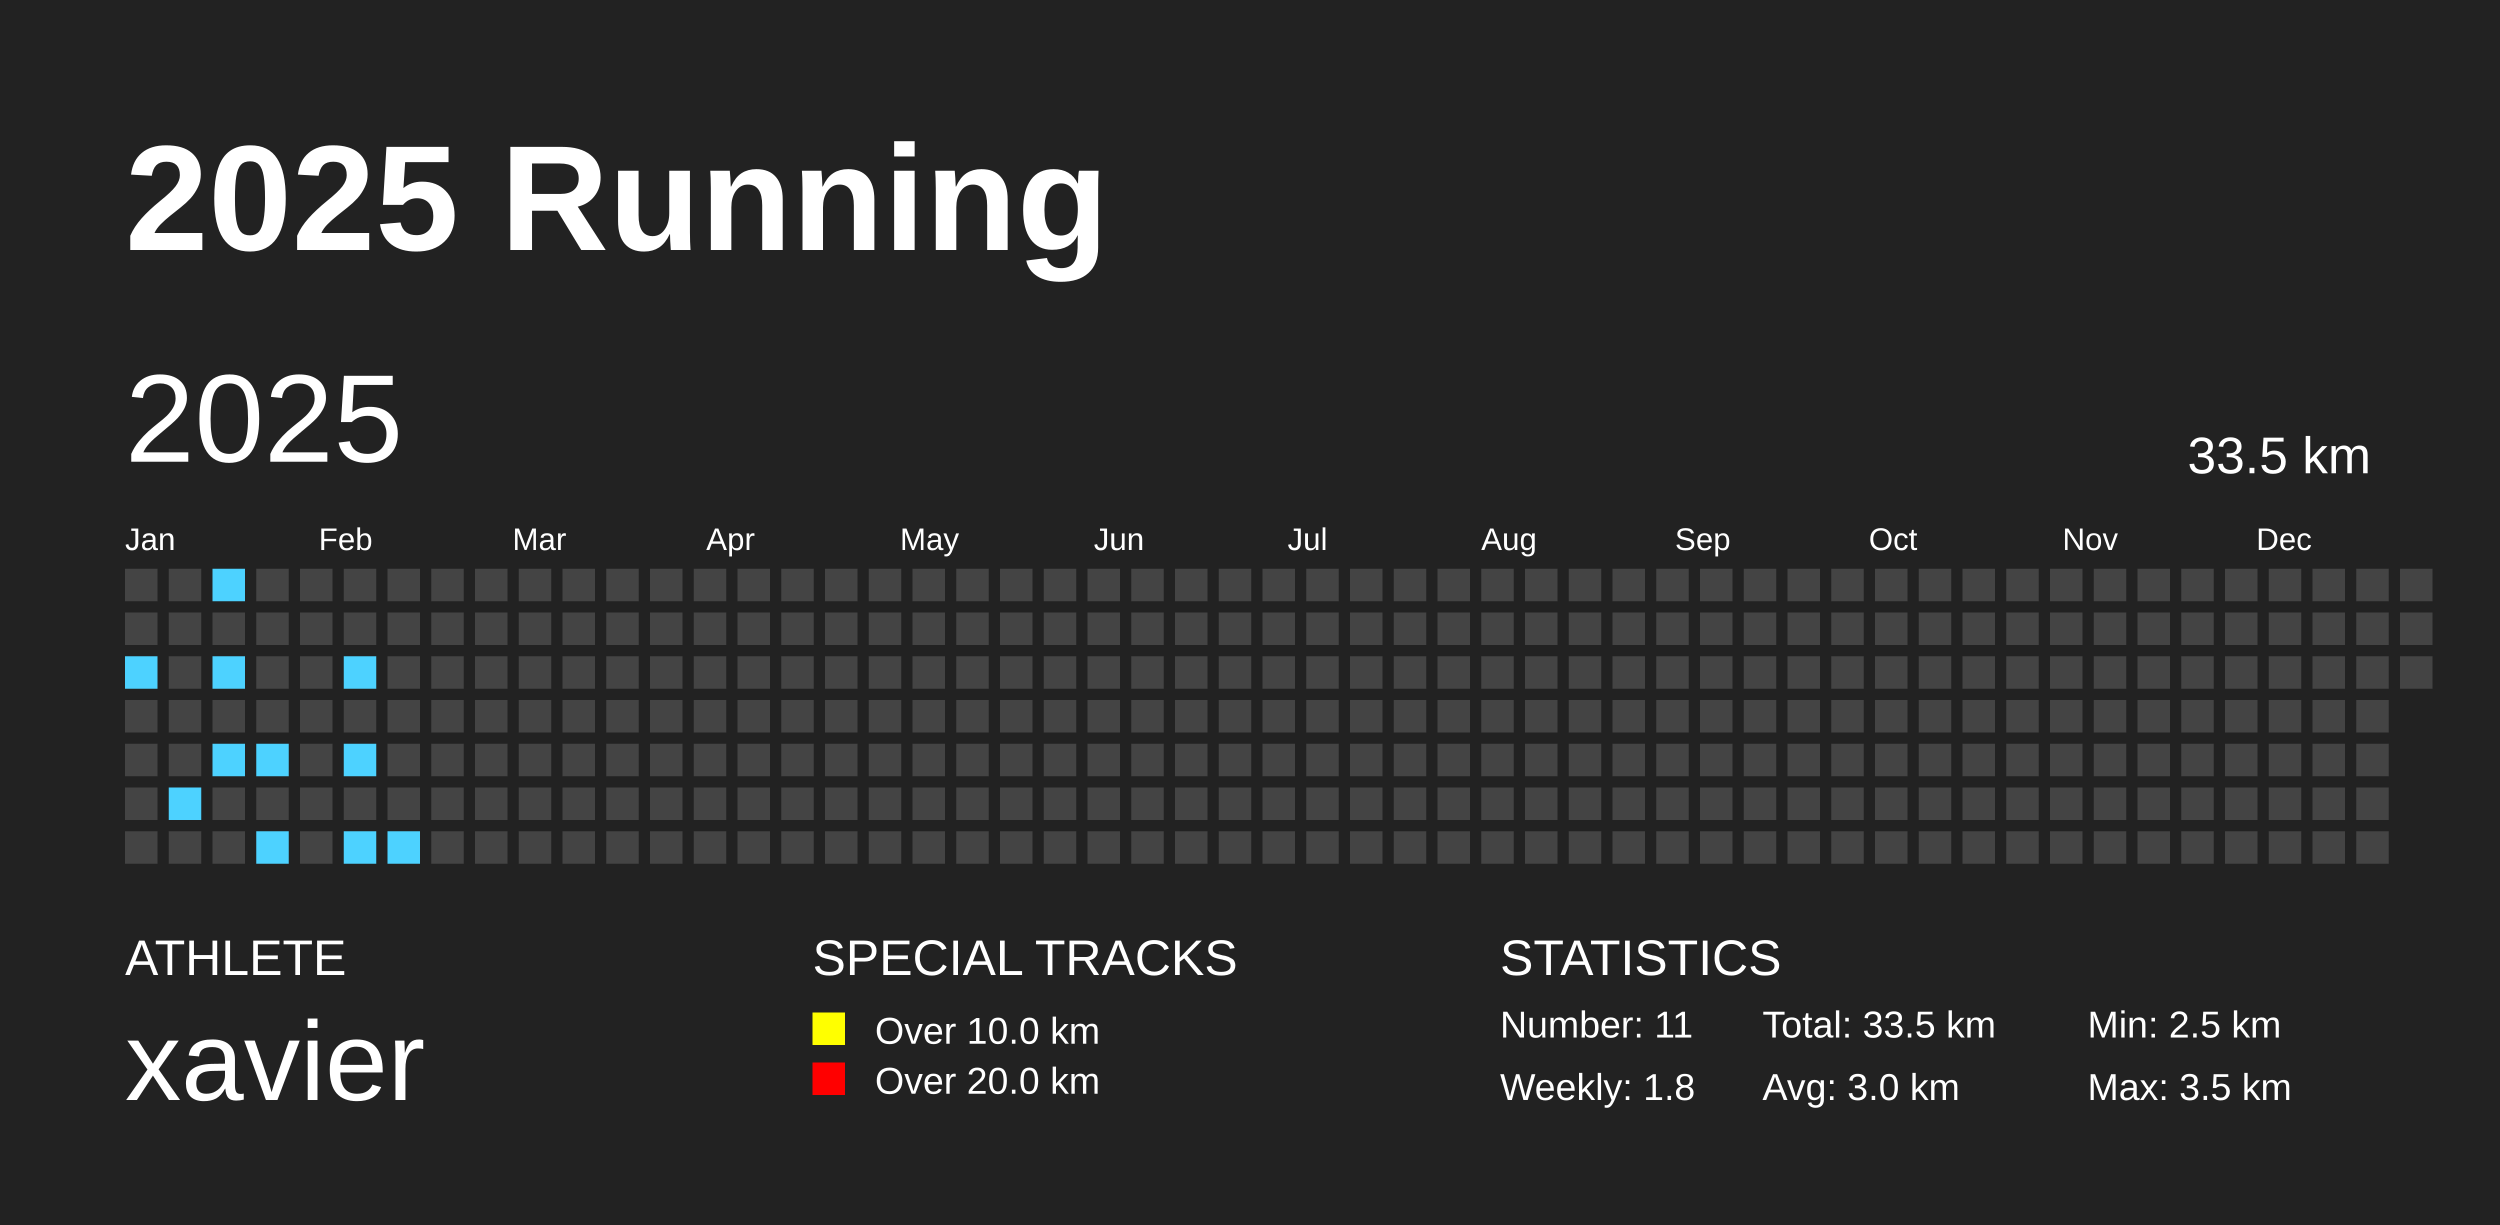
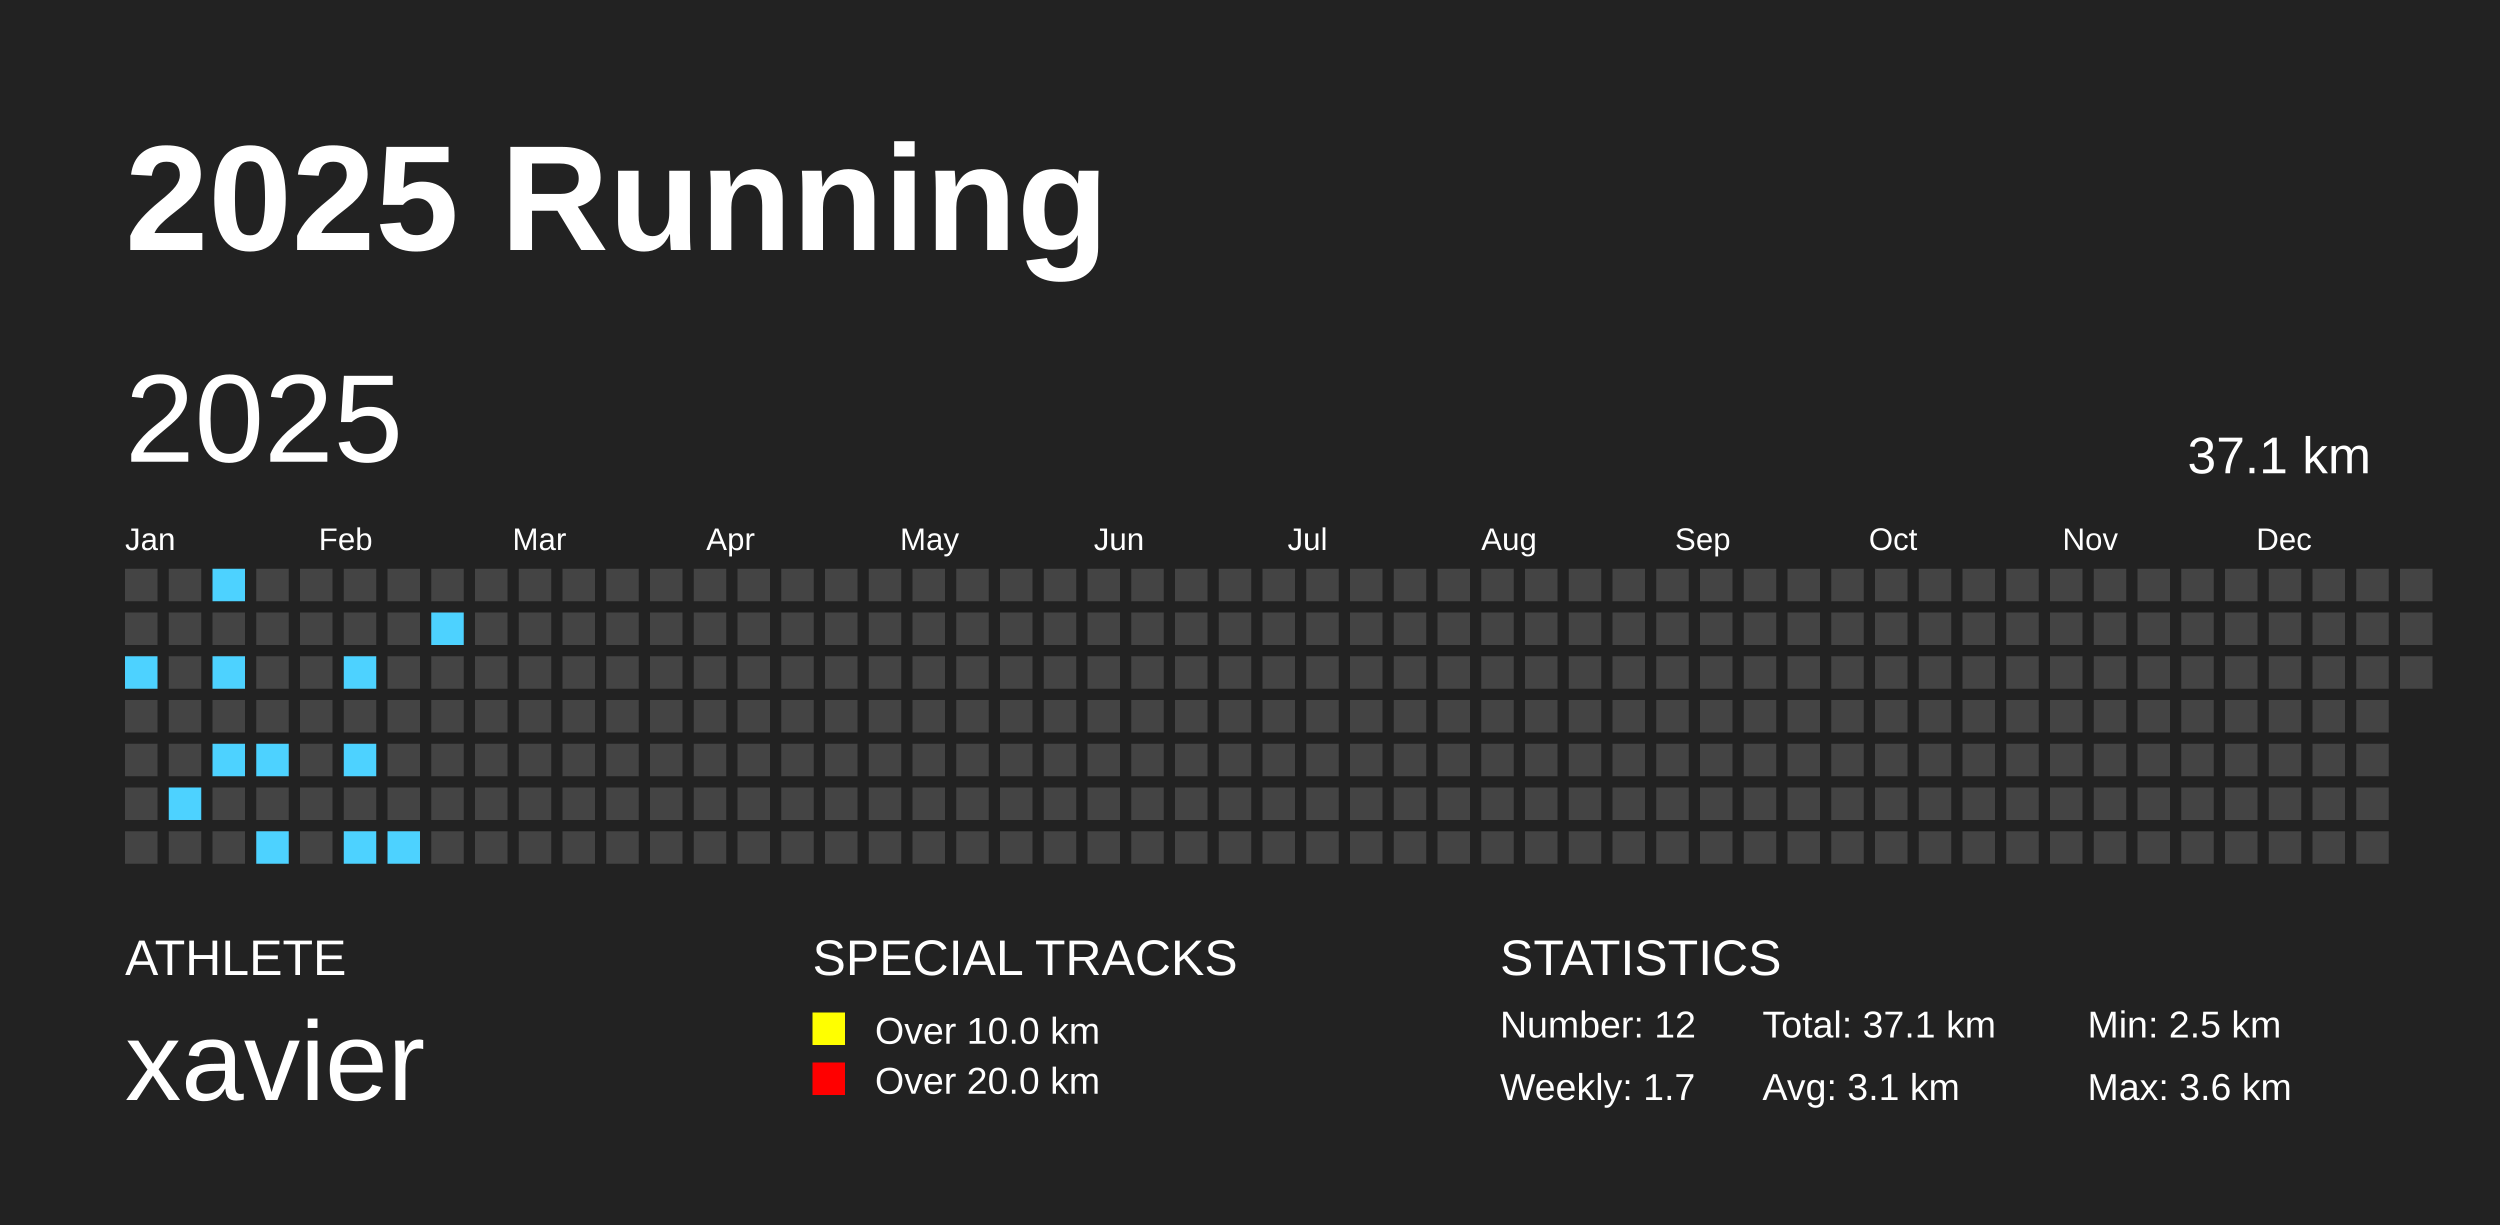
<svg xmlns="http://www.w3.org/2000/svg" baseProfile="full" height="98mm" version="1.1" viewBox="0,0,200,98" width="200mm">
  <defs />
  <rect fill="#222222" height="98" width="200" x="0" y="0" />
  <text fill="#FFFFFF" style="font-size:12px; font-family:Arial; font-weight:bold;" x="10" y="20">2025 Running</text>
  <text fill="#FFFFFF" style="font-size:4px; font-family:Arial" x="10" y="78">ATHLETE</text>
  <text fill="#FFFFFF" style="font-size:9px; font-family:Arial" x="10" y="88">xavier</text>
  <text fill="#FFFFFF" style="font-size:4px; font-family:Arial" x="65" y="78">SPECIAL TRACKS</text>
  <rect fill="yellow" height="2.6" width="2.6" x="65" y="81" />
  <text fill="#FFFFFF" style="font-size:3px; font-family:Arial" x="70" y="83.5">Over 10.0 km</text>
  <rect fill="red" height="2.6" width="2.6" x="65" y="85" />
  <text fill="#FFFFFF" style="font-size:3px; font-family:Arial" x="70" y="87.5">Over 20.0 km</text>
  <text fill="#FFFFFF" style="font-size:4px; font-family:Arial" x="120" y="78">STATISTICS</text>
-   <text fill="#FFFFFF" style="font-size:3px; font-family:Arial" x="120" y="83">Number: 11</text>
-   <text fill="#FFFFFF" style="font-size:3px; font-family:Arial" x="120" y="88">Weekly: 1.8</text>
-   <text fill="#FFFFFF" style="font-size:3px; font-family:Arial" x="141" y="83">Total: 33.5 km</text>
-   <text fill="#FFFFFF" style="font-size:3px; font-family:Arial" x="141" y="88">Avg: 3.0 km</text>
+   <text fill="#FFFFFF" style="font-size:3px; font-family:Arial" x="120" y="83">Number: 12</text>
+   <text fill="#FFFFFF" style="font-size:3px; font-family:Arial" x="120" y="88">Weekly: 1.7</text>
+   <text fill="#FFFFFF" style="font-size:3px; font-family:Arial" x="141" y="83">Total: 37.1 km</text>
+   <text fill="#FFFFFF" style="font-size:3px; font-family:Arial" x="141" y="88">Avg: 3.1 km</text>
  <text fill="#FFFFFF" style="font-size:3px; font-family:Arial" x="167" y="83">Min: 2.5 km</text>
-   <text fill="#FFFFFF" style="font-size:3px; font-family:Arial" x="167" y="88">Max: 3.5 km</text>
+   <text fill="#FFFFFF" style="font-size:3px; font-family:Arial" x="167" y="88">Max: 3.6 km</text>
  <text dominant-baseline="hanging" fill="#FFFFFF" style="font-size:10.0px; font-family:Arial;" x="10" y="30">2025</text>
-   <text dominant-baseline="hanging" fill="#FFFFFF" style="font-size:4.125px; font-family:Arial;" x="175" y="35">33.5 km</text>
+   <text dominant-baseline="hanging" fill="#FFFFFF" style="font-size:4.125px; font-family:Arial;" x="175" y="35">37.1 km</text>
  <text fill="#FFFFFF" style="font-size:2.5px; font-family:Arial" x="10.0" y="44">Jan</text>
  <text fill="#FFFFFF" style="font-size:2.5px; font-family:Arial" x="25.5" y="44">Feb</text>
  <text fill="#FFFFFF" style="font-size:2.5px; font-family:Arial" x="41.0" y="44">Mar</text>
  <text fill="#FFFFFF" style="font-size:2.5px; font-family:Arial" x="56.5" y="44">Apr</text>
  <text fill="#FFFFFF" style="font-size:2.5px; font-family:Arial" x="72.0" y="44">May</text>
  <text fill="#FFFFFF" style="font-size:2.5px; font-family:Arial" x="87.5" y="44">Jun</text>
  <text fill="#FFFFFF" style="font-size:2.5px; font-family:Arial" x="103.0" y="44">Jul</text>
  <text fill="#FFFFFF" style="font-size:2.5px; font-family:Arial" x="118.5" y="44">Aug</text>
  <text fill="#FFFFFF" style="font-size:2.5px; font-family:Arial" x="134.0" y="44">Sep</text>
  <text fill="#FFFFFF" style="font-size:2.5px; font-family:Arial" x="149.5" y="44">Oct</text>
  <text fill="#FFFFFF" style="font-size:2.5px; font-family:Arial" x="165.0" y="44">Nov</text>
  <text fill="#FFFFFF" style="font-size:2.5px; font-family:Arial" x="180.5" y="44">Dec</text>
  <rect fill="#444444" height="2.6" width="2.6" x="10.0" y="45.5" />
  <rect fill="#444444" height="2.6" width="2.6" x="10.0" y="49.0" />
  <rect fill="#4dd2ff" height="2.6" width="2.6" x="10.0" y="52.5" />
  <rect fill="#444444" height="2.6" width="2.6" x="10.0" y="56.0" />
  <rect fill="#444444" height="2.6" width="2.6" x="10.0" y="59.5" />
  <rect fill="#444444" height="2.6" width="2.6" x="10.0" y="63.0" />
  <rect fill="#444444" height="2.6" width="2.6" x="10.0" y="66.5" />
  <rect fill="#444444" height="2.6" width="2.6" x="13.5" y="45.5" />
  <rect fill="#444444" height="2.6" width="2.6" x="13.5" y="49.0" />
  <rect fill="#444444" height="2.6" width="2.6" x="13.5" y="52.5" />
  <rect fill="#444444" height="2.6" width="2.6" x="13.5" y="56.0" />
  <rect fill="#444444" height="2.6" width="2.6" x="13.5" y="59.5" />
  <rect fill="#4dd2ff" height="2.6" width="2.6" x="13.5" y="63.0" />
  <rect fill="#444444" height="2.6" width="2.6" x="13.5" y="66.5" />
  <rect fill="#4dd2ff" height="2.6" width="2.6" x="17.0" y="45.5" />
  <rect fill="#444444" height="2.6" width="2.6" x="17.0" y="49.0" />
  <rect fill="#4dd2ff" height="2.6" width="2.6" x="17.0" y="52.5" />
  <rect fill="#444444" height="2.6" width="2.6" x="17.0" y="56.0" />
  <rect fill="#4dd2ff" height="2.6" width="2.6" x="17.0" y="59.5" />
  <rect fill="#444444" height="2.6" width="2.6" x="17.0" y="63.0" />
  <rect fill="#444444" height="2.6" width="2.6" x="17.0" y="66.5" />
  <rect fill="#444444" height="2.6" width="2.6" x="20.5" y="45.5" />
  <rect fill="#444444" height="2.6" width="2.6" x="20.5" y="49.0" />
  <rect fill="#444444" height="2.6" width="2.6" x="20.5" y="52.5" />
  <rect fill="#444444" height="2.6" width="2.6" x="20.5" y="56.0" />
  <rect fill="#4dd2ff" height="2.6" width="2.6" x="20.5" y="59.5" />
  <rect fill="#444444" height="2.6" width="2.6" x="20.5" y="63.0" />
  <rect fill="#4dd2ff" height="2.6" width="2.6" x="20.5" y="66.5" />
  <rect fill="#444444" height="2.6" width="2.6" x="24.0" y="45.5" />
  <rect fill="#444444" height="2.6" width="2.6" x="24.0" y="49.0" />
  <rect fill="#444444" height="2.6" width="2.6" x="24.0" y="52.5" />
  <rect fill="#444444" height="2.6" width="2.6" x="24.0" y="56.0" />
  <rect fill="#444444" height="2.6" width="2.6" x="24.0" y="59.5" />
  <rect fill="#444444" height="2.6" width="2.6" x="24.0" y="63.0" />
  <rect fill="#444444" height="2.6" width="2.6" x="24.0" y="66.5" />
  <rect fill="#444444" height="2.6" width="2.6" x="27.5" y="45.5" />
  <rect fill="#444444" height="2.6" width="2.6" x="27.5" y="49.0" />
  <rect fill="#4dd2ff" height="2.6" width="2.6" x="27.5" y="52.5" />
  <rect fill="#444444" height="2.6" width="2.6" x="27.5" y="56.0" />
  <rect fill="#4dd2ff" height="2.6" width="2.6" x="27.5" y="59.5" />
  <rect fill="#444444" height="2.6" width="2.6" x="27.5" y="63.0" />
  <rect fill="#4dd2ff" height="2.6" width="2.6" x="27.5" y="66.5" />
  <rect fill="#444444" height="2.6" width="2.6" x="31.0" y="45.5" />
  <rect fill="#444444" height="2.6" width="2.6" x="31.0" y="49.0" />
  <rect fill="#444444" height="2.6" width="2.6" x="31.0" y="52.5" />
  <rect fill="#444444" height="2.6" width="2.6" x="31.0" y="56.0" />
  <rect fill="#444444" height="2.6" width="2.6" x="31.0" y="59.5" />
  <rect fill="#444444" height="2.6" width="2.6" x="31.0" y="63.0" />
  <rect fill="#4dd2ff" height="2.6" width="2.6" x="31.0" y="66.5" />
  <rect fill="#444444" height="2.6" width="2.6" x="34.5" y="45.5" />
-   <rect fill="#444444" height="2.6" width="2.6" x="34.5" y="49.0" />
+   <rect fill="#4dd2ff" height="2.6" width="2.6" x="34.5" y="49.0" />
  <rect fill="#444444" height="2.6" width="2.6" x="34.5" y="52.5" />
  <rect fill="#444444" height="2.6" width="2.6" x="34.5" y="56.0" />
  <rect fill="#444444" height="2.6" width="2.6" x="34.5" y="59.5" />
  <rect fill="#444444" height="2.6" width="2.6" x="34.5" y="63.0" />
  <rect fill="#444444" height="2.6" width="2.6" x="34.5" y="66.5" />
  <rect fill="#444444" height="2.6" width="2.6" x="38.0" y="45.5" />
  <rect fill="#444444" height="2.6" width="2.6" x="38.0" y="49.0" />
  <rect fill="#444444" height="2.6" width="2.6" x="38.0" y="52.5" />
  <rect fill="#444444" height="2.6" width="2.6" x="38.0" y="56.0" />
  <rect fill="#444444" height="2.6" width="2.6" x="38.0" y="59.5" />
  <rect fill="#444444" height="2.6" width="2.6" x="38.0" y="63.0" />
  <rect fill="#444444" height="2.6" width="2.6" x="38.0" y="66.5" />
  <rect fill="#444444" height="2.6" width="2.6" x="41.5" y="45.5" />
  <rect fill="#444444" height="2.6" width="2.6" x="41.5" y="49.0" />
  <rect fill="#444444" height="2.6" width="2.6" x="41.5" y="52.5" />
  <rect fill="#444444" height="2.6" width="2.6" x="41.5" y="56.0" />
  <rect fill="#444444" height="2.6" width="2.6" x="41.5" y="59.5" />
  <rect fill="#444444" height="2.6" width="2.6" x="41.5" y="63.0" />
  <rect fill="#444444" height="2.6" width="2.6" x="41.5" y="66.5" />
  <rect fill="#444444" height="2.6" width="2.6" x="45.0" y="45.5" />
  <rect fill="#444444" height="2.6" width="2.6" x="45.0" y="49.0" />
  <rect fill="#444444" height="2.6" width="2.6" x="45.0" y="52.5" />
  <rect fill="#444444" height="2.6" width="2.6" x="45.0" y="56.0" />
  <rect fill="#444444" height="2.6" width="2.6" x="45.0" y="59.5" />
  <rect fill="#444444" height="2.6" width="2.6" x="45.0" y="63.0" />
  <rect fill="#444444" height="2.6" width="2.6" x="45.0" y="66.5" />
  <rect fill="#444444" height="2.6" width="2.6" x="48.5" y="45.5" />
  <rect fill="#444444" height="2.6" width="2.6" x="48.5" y="49.0" />
  <rect fill="#444444" height="2.6" width="2.6" x="48.5" y="52.5" />
  <rect fill="#444444" height="2.6" width="2.6" x="48.5" y="56.0" />
  <rect fill="#444444" height="2.6" width="2.6" x="48.5" y="59.5" />
  <rect fill="#444444" height="2.6" width="2.6" x="48.5" y="63.0" />
  <rect fill="#444444" height="2.6" width="2.6" x="48.5" y="66.5" />
  <rect fill="#444444" height="2.6" width="2.6" x="52.0" y="45.5" />
  <rect fill="#444444" height="2.6" width="2.6" x="52.0" y="49.0" />
  <rect fill="#444444" height="2.6" width="2.6" x="52.0" y="52.5" />
  <rect fill="#444444" height="2.6" width="2.6" x="52.0" y="56.0" />
  <rect fill="#444444" height="2.6" width="2.6" x="52.0" y="59.5" />
  <rect fill="#444444" height="2.6" width="2.6" x="52.0" y="63.0" />
  <rect fill="#444444" height="2.6" width="2.6" x="52.0" y="66.5" />
  <rect fill="#444444" height="2.6" width="2.6" x="55.5" y="45.5" />
  <rect fill="#444444" height="2.6" width="2.6" x="55.5" y="49.0" />
  <rect fill="#444444" height="2.6" width="2.6" x="55.5" y="52.5" />
  <rect fill="#444444" height="2.6" width="2.6" x="55.5" y="56.0" />
  <rect fill="#444444" height="2.6" width="2.6" x="55.5" y="59.5" />
  <rect fill="#444444" height="2.6" width="2.6" x="55.5" y="63.0" />
  <rect fill="#444444" height="2.6" width="2.6" x="55.5" y="66.5" />
  <rect fill="#444444" height="2.6" width="2.6" x="59.0" y="45.5" />
  <rect fill="#444444" height="2.6" width="2.6" x="59.0" y="49.0" />
  <rect fill="#444444" height="2.6" width="2.6" x="59.0" y="52.5" />
  <rect fill="#444444" height="2.6" width="2.6" x="59.0" y="56.0" />
  <rect fill="#444444" height="2.6" width="2.6" x="59.0" y="59.5" />
  <rect fill="#444444" height="2.6" width="2.6" x="59.0" y="63.0" />
  <rect fill="#444444" height="2.6" width="2.6" x="59.0" y="66.5" />
  <rect fill="#444444" height="2.6" width="2.6" x="62.5" y="45.5" />
  <rect fill="#444444" height="2.6" width="2.6" x="62.5" y="49.0" />
  <rect fill="#444444" height="2.6" width="2.6" x="62.5" y="52.5" />
  <rect fill="#444444" height="2.6" width="2.6" x="62.5" y="56.0" />
  <rect fill="#444444" height="2.6" width="2.6" x="62.5" y="59.5" />
  <rect fill="#444444" height="2.6" width="2.6" x="62.5" y="63.0" />
  <rect fill="#444444" height="2.6" width="2.6" x="62.5" y="66.5" />
  <rect fill="#444444" height="2.6" width="2.6" x="66.0" y="45.5" />
  <rect fill="#444444" height="2.6" width="2.6" x="66.0" y="49.0" />
  <rect fill="#444444" height="2.6" width="2.6" x="66.0" y="52.5" />
  <rect fill="#444444" height="2.6" width="2.6" x="66.0" y="56.0" />
  <rect fill="#444444" height="2.6" width="2.6" x="66.0" y="59.5" />
  <rect fill="#444444" height="2.6" width="2.6" x="66.0" y="63.0" />
  <rect fill="#444444" height="2.6" width="2.6" x="66.0" y="66.5" />
  <rect fill="#444444" height="2.6" width="2.6" x="69.5" y="45.5" />
  <rect fill="#444444" height="2.6" width="2.6" x="69.5" y="49.0" />
  <rect fill="#444444" height="2.6" width="2.6" x="69.5" y="52.5" />
  <rect fill="#444444" height="2.6" width="2.6" x="69.5" y="56.0" />
  <rect fill="#444444" height="2.6" width="2.6" x="69.5" y="59.5" />
  <rect fill="#444444" height="2.6" width="2.6" x="69.5" y="63.0" />
  <rect fill="#444444" height="2.6" width="2.6" x="69.5" y="66.5" />
  <rect fill="#444444" height="2.6" width="2.6" x="73.0" y="45.5" />
  <rect fill="#444444" height="2.6" width="2.6" x="73.0" y="49.0" />
  <rect fill="#444444" height="2.6" width="2.6" x="73.0" y="52.5" />
  <rect fill="#444444" height="2.6" width="2.6" x="73.0" y="56.0" />
  <rect fill="#444444" height="2.6" width="2.6" x="73.0" y="59.5" />
  <rect fill="#444444" height="2.6" width="2.6" x="73.0" y="63.0" />
  <rect fill="#444444" height="2.6" width="2.6" x="73.0" y="66.5" />
  <rect fill="#444444" height="2.6" width="2.6" x="76.5" y="45.5" />
  <rect fill="#444444" height="2.6" width="2.6" x="76.5" y="49.0" />
  <rect fill="#444444" height="2.6" width="2.6" x="76.5" y="52.5" />
  <rect fill="#444444" height="2.6" width="2.6" x="76.5" y="56.0" />
  <rect fill="#444444" height="2.6" width="2.6" x="76.5" y="59.5" />
  <rect fill="#444444" height="2.6" width="2.6" x="76.5" y="63.0" />
  <rect fill="#444444" height="2.6" width="2.6" x="76.5" y="66.5" />
  <rect fill="#444444" height="2.6" width="2.6" x="80.0" y="45.5" />
  <rect fill="#444444" height="2.6" width="2.6" x="80.0" y="49.0" />
  <rect fill="#444444" height="2.6" width="2.6" x="80.0" y="52.5" />
  <rect fill="#444444" height="2.6" width="2.6" x="80.0" y="56.0" />
  <rect fill="#444444" height="2.6" width="2.6" x="80.0" y="59.5" />
  <rect fill="#444444" height="2.6" width="2.6" x="80.0" y="63.0" />
  <rect fill="#444444" height="2.6" width="2.6" x="80.0" y="66.5" />
  <rect fill="#444444" height="2.6" width="2.6" x="83.5" y="45.5" />
  <rect fill="#444444" height="2.6" width="2.6" x="83.5" y="49.0" />
  <rect fill="#444444" height="2.6" width="2.6" x="83.5" y="52.5" />
  <rect fill="#444444" height="2.6" width="2.6" x="83.5" y="56.0" />
  <rect fill="#444444" height="2.6" width="2.6" x="83.5" y="59.5" />
  <rect fill="#444444" height="2.6" width="2.6" x="83.5" y="63.0" />
  <rect fill="#444444" height="2.6" width="2.6" x="83.5" y="66.5" />
  <rect fill="#444444" height="2.6" width="2.6" x="87.0" y="45.5" />
  <rect fill="#444444" height="2.6" width="2.6" x="87.0" y="49.0" />
  <rect fill="#444444" height="2.6" width="2.6" x="87.0" y="52.5" />
  <rect fill="#444444" height="2.6" width="2.6" x="87.0" y="56.0" />
  <rect fill="#444444" height="2.6" width="2.6" x="87.0" y="59.5" />
  <rect fill="#444444" height="2.6" width="2.6" x="87.0" y="63.0" />
  <rect fill="#444444" height="2.6" width="2.6" x="87.0" y="66.5" />
  <rect fill="#444444" height="2.6" width="2.6" x="90.5" y="45.5" />
  <rect fill="#444444" height="2.6" width="2.6" x="90.5" y="49.0" />
  <rect fill="#444444" height="2.6" width="2.6" x="90.5" y="52.5" />
  <rect fill="#444444" height="2.6" width="2.6" x="90.5" y="56.0" />
  <rect fill="#444444" height="2.6" width="2.6" x="90.5" y="59.5" />
  <rect fill="#444444" height="2.6" width="2.6" x="90.5" y="63.0" />
  <rect fill="#444444" height="2.6" width="2.6" x="90.5" y="66.5" />
  <rect fill="#444444" height="2.6" width="2.6" x="94.0" y="45.5" />
  <rect fill="#444444" height="2.6" width="2.6" x="94.0" y="49.0" />
  <rect fill="#444444" height="2.6" width="2.6" x="94.0" y="52.5" />
  <rect fill="#444444" height="2.6" width="2.6" x="94.0" y="56.0" />
  <rect fill="#444444" height="2.6" width="2.6" x="94.0" y="59.5" />
  <rect fill="#444444" height="2.6" width="2.6" x="94.0" y="63.0" />
  <rect fill="#444444" height="2.6" width="2.6" x="94.0" y="66.5" />
  <rect fill="#444444" height="2.6" width="2.6" x="97.5" y="45.5" />
  <rect fill="#444444" height="2.6" width="2.6" x="97.5" y="49.0" />
  <rect fill="#444444" height="2.6" width="2.6" x="97.5" y="52.5" />
  <rect fill="#444444" height="2.6" width="2.6" x="97.5" y="56.0" />
  <rect fill="#444444" height="2.6" width="2.6" x="97.5" y="59.5" />
  <rect fill="#444444" height="2.6" width="2.6" x="97.5" y="63.0" />
  <rect fill="#444444" height="2.6" width="2.6" x="97.5" y="66.5" />
  <rect fill="#444444" height="2.6" width="2.6" x="101.0" y="45.5" />
  <rect fill="#444444" height="2.6" width="2.6" x="101.0" y="49.0" />
  <rect fill="#444444" height="2.6" width="2.6" x="101.0" y="52.5" />
  <rect fill="#444444" height="2.6" width="2.6" x="101.0" y="56.0" />
  <rect fill="#444444" height="2.6" width="2.6" x="101.0" y="59.5" />
  <rect fill="#444444" height="2.6" width="2.6" x="101.0" y="63.0" />
  <rect fill="#444444" height="2.6" width="2.6" x="101.0" y="66.5" />
  <rect fill="#444444" height="2.6" width="2.6" x="104.5" y="45.5" />
  <rect fill="#444444" height="2.6" width="2.6" x="104.5" y="49.0" />
  <rect fill="#444444" height="2.6" width="2.6" x="104.5" y="52.5" />
  <rect fill="#444444" height="2.6" width="2.6" x="104.5" y="56.0" />
  <rect fill="#444444" height="2.6" width="2.6" x="104.5" y="59.5" />
  <rect fill="#444444" height="2.6" width="2.6" x="104.5" y="63.0" />
  <rect fill="#444444" height="2.6" width="2.6" x="104.5" y="66.5" />
  <rect fill="#444444" height="2.6" width="2.6" x="108.0" y="45.5" />
  <rect fill="#444444" height="2.6" width="2.6" x="108.0" y="49.0" />
  <rect fill="#444444" height="2.6" width="2.6" x="108.0" y="52.5" />
  <rect fill="#444444" height="2.6" width="2.6" x="108.0" y="56.0" />
  <rect fill="#444444" height="2.6" width="2.6" x="108.0" y="59.5" />
  <rect fill="#444444" height="2.6" width="2.6" x="108.0" y="63.0" />
  <rect fill="#444444" height="2.6" width="2.6" x="108.0" y="66.5" />
  <rect fill="#444444" height="2.6" width="2.6" x="111.5" y="45.5" />
  <rect fill="#444444" height="2.6" width="2.6" x="111.5" y="49.0" />
  <rect fill="#444444" height="2.6" width="2.6" x="111.5" y="52.5" />
  <rect fill="#444444" height="2.6" width="2.6" x="111.5" y="56.0" />
  <rect fill="#444444" height="2.6" width="2.6" x="111.5" y="59.5" />
  <rect fill="#444444" height="2.6" width="2.6" x="111.5" y="63.0" />
  <rect fill="#444444" height="2.6" width="2.6" x="111.5" y="66.5" />
  <rect fill="#444444" height="2.6" width="2.6" x="115.0" y="45.5" />
  <rect fill="#444444" height="2.6" width="2.6" x="115.0" y="49.0" />
  <rect fill="#444444" height="2.6" width="2.6" x="115.0" y="52.5" />
  <rect fill="#444444" height="2.6" width="2.6" x="115.0" y="56.0" />
  <rect fill="#444444" height="2.6" width="2.6" x="115.0" y="59.5" />
  <rect fill="#444444" height="2.6" width="2.6" x="115.0" y="63.0" />
  <rect fill="#444444" height="2.6" width="2.6" x="115.0" y="66.5" />
  <rect fill="#444444" height="2.6" width="2.6" x="118.5" y="45.5" />
  <rect fill="#444444" height="2.6" width="2.6" x="118.5" y="49.0" />
  <rect fill="#444444" height="2.6" width="2.6" x="118.5" y="52.5" />
  <rect fill="#444444" height="2.6" width="2.6" x="118.5" y="56.0" />
  <rect fill="#444444" height="2.6" width="2.6" x="118.5" y="59.5" />
  <rect fill="#444444" height="2.6" width="2.6" x="118.5" y="63.0" />
  <rect fill="#444444" height="2.6" width="2.6" x="118.5" y="66.5" />
  <rect fill="#444444" height="2.6" width="2.6" x="122.0" y="45.5" />
  <rect fill="#444444" height="2.6" width="2.6" x="122.0" y="49.0" />
  <rect fill="#444444" height="2.6" width="2.6" x="122.0" y="52.5" />
  <rect fill="#444444" height="2.6" width="2.6" x="122.0" y="56.0" />
  <rect fill="#444444" height="2.6" width="2.6" x="122.0" y="59.5" />
  <rect fill="#444444" height="2.6" width="2.6" x="122.0" y="63.0" />
  <rect fill="#444444" height="2.6" width="2.6" x="122.0" y="66.5" />
  <rect fill="#444444" height="2.6" width="2.6" x="125.5" y="45.5" />
  <rect fill="#444444" height="2.6" width="2.6" x="125.5" y="49.0" />
  <rect fill="#444444" height="2.6" width="2.6" x="125.5" y="52.5" />
  <rect fill="#444444" height="2.6" width="2.6" x="125.5" y="56.0" />
  <rect fill="#444444" height="2.6" width="2.6" x="125.5" y="59.5" />
  <rect fill="#444444" height="2.6" width="2.6" x="125.5" y="63.0" />
  <rect fill="#444444" height="2.6" width="2.6" x="125.5" y="66.5" />
  <rect fill="#444444" height="2.6" width="2.6" x="129.0" y="45.5" />
  <rect fill="#444444" height="2.6" width="2.6" x="129.0" y="49.0" />
  <rect fill="#444444" height="2.6" width="2.6" x="129.0" y="52.5" />
  <rect fill="#444444" height="2.6" width="2.6" x="129.0" y="56.0" />
  <rect fill="#444444" height="2.6" width="2.6" x="129.0" y="59.5" />
  <rect fill="#444444" height="2.6" width="2.6" x="129.0" y="63.0" />
  <rect fill="#444444" height="2.6" width="2.6" x="129.0" y="66.5" />
  <rect fill="#444444" height="2.6" width="2.6" x="132.5" y="45.5" />
  <rect fill="#444444" height="2.6" width="2.6" x="132.5" y="49.0" />
  <rect fill="#444444" height="2.6" width="2.6" x="132.5" y="52.5" />
  <rect fill="#444444" height="2.6" width="2.6" x="132.5" y="56.0" />
  <rect fill="#444444" height="2.6" width="2.6" x="132.5" y="59.5" />
  <rect fill="#444444" height="2.6" width="2.6" x="132.5" y="63.0" />
  <rect fill="#444444" height="2.6" width="2.6" x="132.5" y="66.5" />
  <rect fill="#444444" height="2.6" width="2.6" x="136.0" y="45.5" />
  <rect fill="#444444" height="2.6" width="2.6" x="136.0" y="49.0" />
  <rect fill="#444444" height="2.6" width="2.6" x="136.0" y="52.5" />
  <rect fill="#444444" height="2.6" width="2.6" x="136.0" y="56.0" />
  <rect fill="#444444" height="2.6" width="2.6" x="136.0" y="59.5" />
  <rect fill="#444444" height="2.6" width="2.6" x="136.0" y="63.0" />
  <rect fill="#444444" height="2.6" width="2.6" x="136.0" y="66.5" />
  <rect fill="#444444" height="2.6" width="2.6" x="139.5" y="45.5" />
  <rect fill="#444444" height="2.6" width="2.6" x="139.5" y="49.0" />
  <rect fill="#444444" height="2.6" width="2.6" x="139.5" y="52.5" />
  <rect fill="#444444" height="2.6" width="2.6" x="139.5" y="56.0" />
  <rect fill="#444444" height="2.6" width="2.6" x="139.5" y="59.5" />
  <rect fill="#444444" height="2.6" width="2.6" x="139.5" y="63.0" />
  <rect fill="#444444" height="2.6" width="2.6" x="139.5" y="66.5" />
  <rect fill="#444444" height="2.6" width="2.6" x="143.0" y="45.5" />
  <rect fill="#444444" height="2.6" width="2.6" x="143.0" y="49.0" />
  <rect fill="#444444" height="2.6" width="2.6" x="143.0" y="52.5" />
  <rect fill="#444444" height="2.6" width="2.6" x="143.0" y="56.0" />
  <rect fill="#444444" height="2.6" width="2.6" x="143.0" y="59.5" />
  <rect fill="#444444" height="2.6" width="2.6" x="143.0" y="63.0" />
  <rect fill="#444444" height="2.6" width="2.6" x="143.0" y="66.5" />
  <rect fill="#444444" height="2.6" width="2.6" x="146.5" y="45.5" />
  <rect fill="#444444" height="2.6" width="2.6" x="146.5" y="49.0" />
  <rect fill="#444444" height="2.6" width="2.6" x="146.5" y="52.5" />
  <rect fill="#444444" height="2.6" width="2.6" x="146.5" y="56.0" />
  <rect fill="#444444" height="2.6" width="2.6" x="146.5" y="59.5" />
  <rect fill="#444444" height="2.6" width="2.6" x="146.5" y="63.0" />
  <rect fill="#444444" height="2.6" width="2.6" x="146.5" y="66.5" />
  <rect fill="#444444" height="2.6" width="2.6" x="150.0" y="45.5" />
  <rect fill="#444444" height="2.6" width="2.6" x="150.0" y="49.0" />
  <rect fill="#444444" height="2.6" width="2.6" x="150.0" y="52.5" />
  <rect fill="#444444" height="2.6" width="2.6" x="150.0" y="56.0" />
  <rect fill="#444444" height="2.6" width="2.6" x="150.0" y="59.5" />
  <rect fill="#444444" height="2.6" width="2.6" x="150.0" y="63.0" />
  <rect fill="#444444" height="2.6" width="2.6" x="150.0" y="66.5" />
  <rect fill="#444444" height="2.6" width="2.6" x="153.5" y="45.5" />
  <rect fill="#444444" height="2.6" width="2.6" x="153.5" y="49.0" />
  <rect fill="#444444" height="2.6" width="2.6" x="153.5" y="52.5" />
  <rect fill="#444444" height="2.6" width="2.6" x="153.5" y="56.0" />
  <rect fill="#444444" height="2.6" width="2.6" x="153.5" y="59.5" />
  <rect fill="#444444" height="2.6" width="2.6" x="153.5" y="63.0" />
  <rect fill="#444444" height="2.6" width="2.6" x="153.5" y="66.5" />
  <rect fill="#444444" height="2.6" width="2.6" x="157.0" y="45.5" />
  <rect fill="#444444" height="2.6" width="2.6" x="157.0" y="49.0" />
  <rect fill="#444444" height="2.6" width="2.6" x="157.0" y="52.5" />
  <rect fill="#444444" height="2.6" width="2.6" x="157.0" y="56.0" />
  <rect fill="#444444" height="2.6" width="2.6" x="157.0" y="59.5" />
  <rect fill="#444444" height="2.6" width="2.6" x="157.0" y="63.0" />
  <rect fill="#444444" height="2.6" width="2.6" x="157.0" y="66.5" />
  <rect fill="#444444" height="2.6" width="2.6" x="160.5" y="45.5" />
  <rect fill="#444444" height="2.6" width="2.6" x="160.5" y="49.0" />
  <rect fill="#444444" height="2.6" width="2.6" x="160.5" y="52.5" />
  <rect fill="#444444" height="2.6" width="2.6" x="160.5" y="56.0" />
  <rect fill="#444444" height="2.6" width="2.6" x="160.5" y="59.5" />
  <rect fill="#444444" height="2.6" width="2.6" x="160.5" y="63.0" />
  <rect fill="#444444" height="2.6" width="2.6" x="160.5" y="66.5" />
  <rect fill="#444444" height="2.6" width="2.6" x="164.0" y="45.5" />
  <rect fill="#444444" height="2.6" width="2.6" x="164.0" y="49.0" />
  <rect fill="#444444" height="2.6" width="2.6" x="164.0" y="52.5" />
  <rect fill="#444444" height="2.6" width="2.6" x="164.0" y="56.0" />
  <rect fill="#444444" height="2.6" width="2.6" x="164.0" y="59.5" />
  <rect fill="#444444" height="2.6" width="2.6" x="164.0" y="63.0" />
  <rect fill="#444444" height="2.6" width="2.6" x="164.0" y="66.5" />
  <rect fill="#444444" height="2.6" width="2.6" x="167.5" y="45.5" />
  <rect fill="#444444" height="2.6" width="2.6" x="167.5" y="49.0" />
  <rect fill="#444444" height="2.6" width="2.6" x="167.5" y="52.5" />
  <rect fill="#444444" height="2.6" width="2.6" x="167.5" y="56.0" />
  <rect fill="#444444" height="2.6" width="2.6" x="167.5" y="59.5" />
  <rect fill="#444444" height="2.6" width="2.6" x="167.5" y="63.0" />
  <rect fill="#444444" height="2.6" width="2.6" x="167.5" y="66.5" />
  <rect fill="#444444" height="2.6" width="2.6" x="171.0" y="45.5" />
  <rect fill="#444444" height="2.6" width="2.6" x="171.0" y="49.0" />
  <rect fill="#444444" height="2.6" width="2.6" x="171.0" y="52.5" />
  <rect fill="#444444" height="2.6" width="2.6" x="171.0" y="56.0" />
  <rect fill="#444444" height="2.6" width="2.6" x="171.0" y="59.5" />
  <rect fill="#444444" height="2.6" width="2.6" x="171.0" y="63.0" />
  <rect fill="#444444" height="2.6" width="2.6" x="171.0" y="66.5" />
  <rect fill="#444444" height="2.6" width="2.6" x="174.5" y="45.5" />
  <rect fill="#444444" height="2.6" width="2.6" x="174.5" y="49.0" />
  <rect fill="#444444" height="2.6" width="2.6" x="174.5" y="52.5" />
  <rect fill="#444444" height="2.6" width="2.6" x="174.5" y="56.0" />
  <rect fill="#444444" height="2.6" width="2.6" x="174.5" y="59.5" />
  <rect fill="#444444" height="2.6" width="2.6" x="174.5" y="63.0" />
  <rect fill="#444444" height="2.6" width="2.6" x="174.5" y="66.5" />
  <rect fill="#444444" height="2.6" width="2.6" x="178.0" y="45.5" />
  <rect fill="#444444" height="2.6" width="2.6" x="178.0" y="49.0" />
  <rect fill="#444444" height="2.6" width="2.6" x="178.0" y="52.5" />
  <rect fill="#444444" height="2.6" width="2.6" x="178.0" y="56.0" />
  <rect fill="#444444" height="2.6" width="2.6" x="178.0" y="59.5" />
  <rect fill="#444444" height="2.6" width="2.6" x="178.0" y="63.0" />
  <rect fill="#444444" height="2.6" width="2.6" x="178.0" y="66.5" />
  <rect fill="#444444" height="2.6" width="2.6" x="181.5" y="45.5" />
  <rect fill="#444444" height="2.6" width="2.6" x="181.5" y="49.0" />
  <rect fill="#444444" height="2.6" width="2.6" x="181.5" y="52.5" />
  <rect fill="#444444" height="2.6" width="2.6" x="181.5" y="56.0" />
  <rect fill="#444444" height="2.6" width="2.6" x="181.5" y="59.5" />
  <rect fill="#444444" height="2.6" width="2.6" x="181.5" y="63.0" />
  <rect fill="#444444" height="2.6" width="2.6" x="181.5" y="66.5" />
  <rect fill="#444444" height="2.6" width="2.6" x="185.0" y="45.5" />
  <rect fill="#444444" height="2.6" width="2.6" x="185.0" y="49.0" />
  <rect fill="#444444" height="2.6" width="2.6" x="185.0" y="52.5" />
  <rect fill="#444444" height="2.6" width="2.6" x="185.0" y="56.0" />
  <rect fill="#444444" height="2.6" width="2.6" x="185.0" y="59.5" />
  <rect fill="#444444" height="2.6" width="2.6" x="185.0" y="63.0" />
  <rect fill="#444444" height="2.6" width="2.6" x="185.0" y="66.5" />
  <rect fill="#444444" height="2.6" width="2.6" x="188.5" y="45.5" />
  <rect fill="#444444" height="2.6" width="2.6" x="188.5" y="49.0" />
  <rect fill="#444444" height="2.6" width="2.6" x="188.5" y="52.5" />
  <rect fill="#444444" height="2.6" width="2.6" x="188.5" y="56.0" />
  <rect fill="#444444" height="2.6" width="2.6" x="188.5" y="59.5" />
  <rect fill="#444444" height="2.6" width="2.6" x="188.5" y="63.0" />
  <rect fill="#444444" height="2.6" width="2.6" x="188.5" y="66.5" />
  <rect fill="#444444" height="2.6" width="2.6" x="192.0" y="45.5" />
  <rect fill="#444444" height="2.6" width="2.6" x="192.0" y="49.0" />
  <rect fill="#444444" height="2.6" width="2.6" x="192.0" y="52.5" />
</svg>
